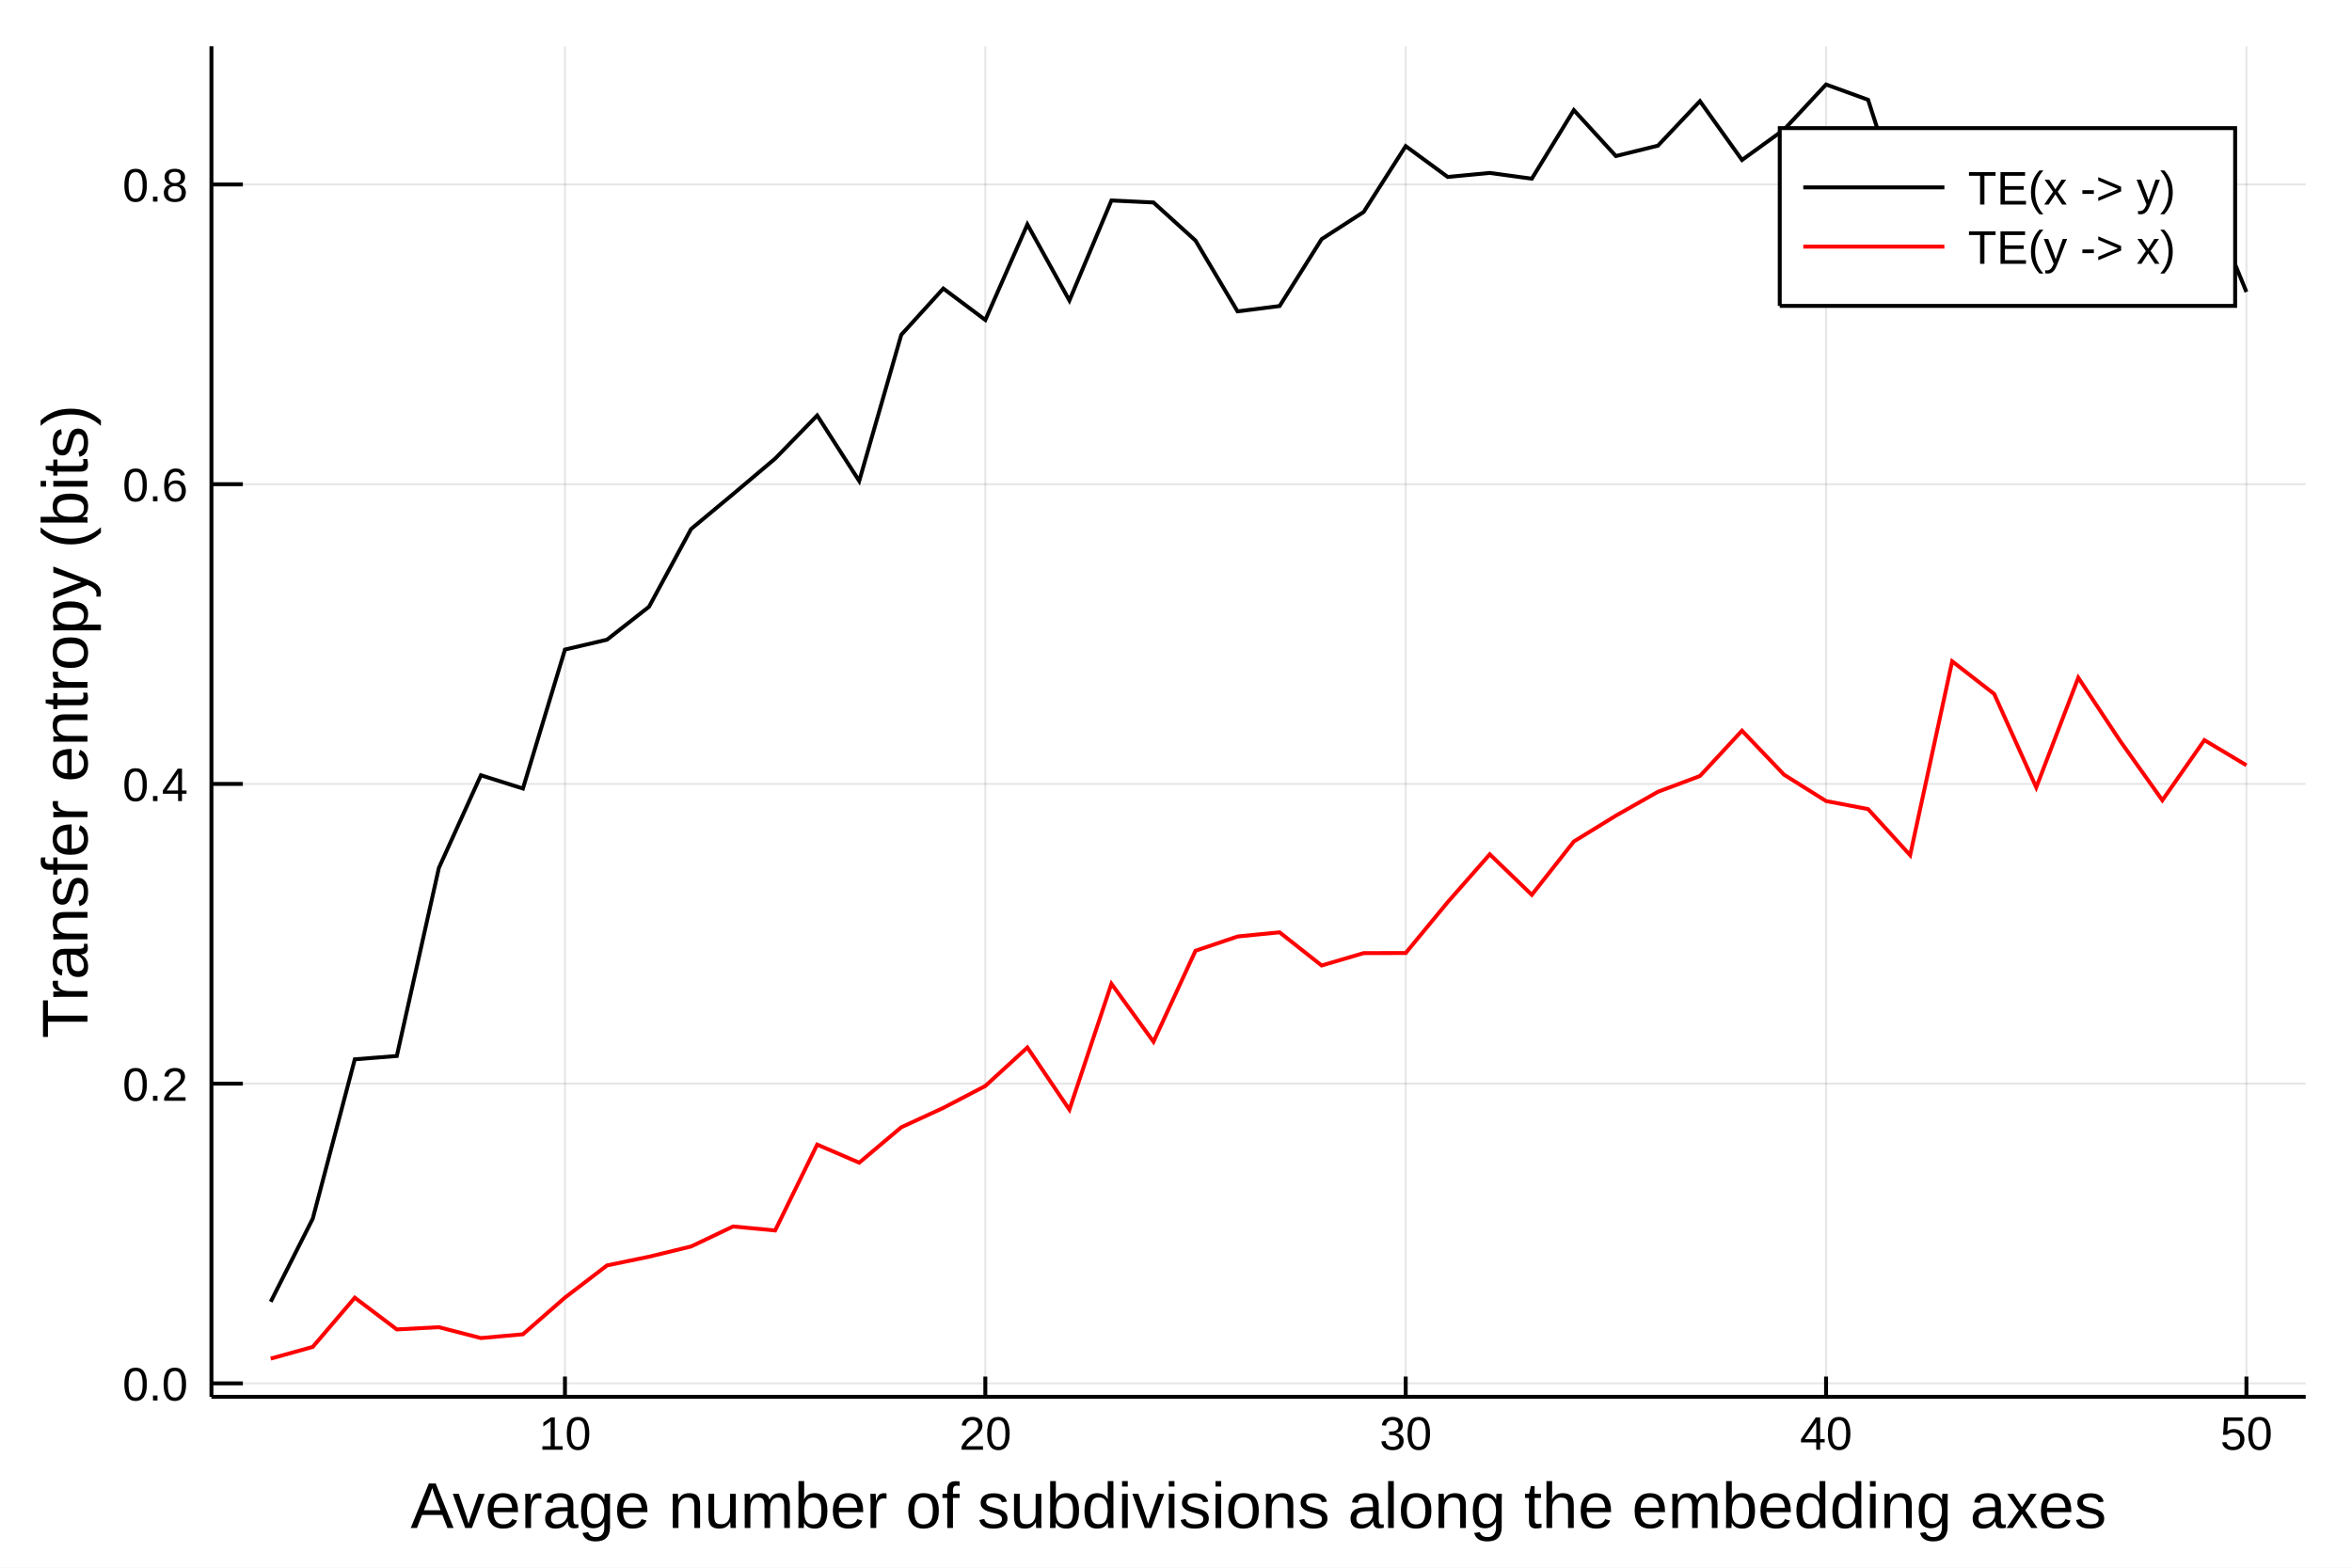
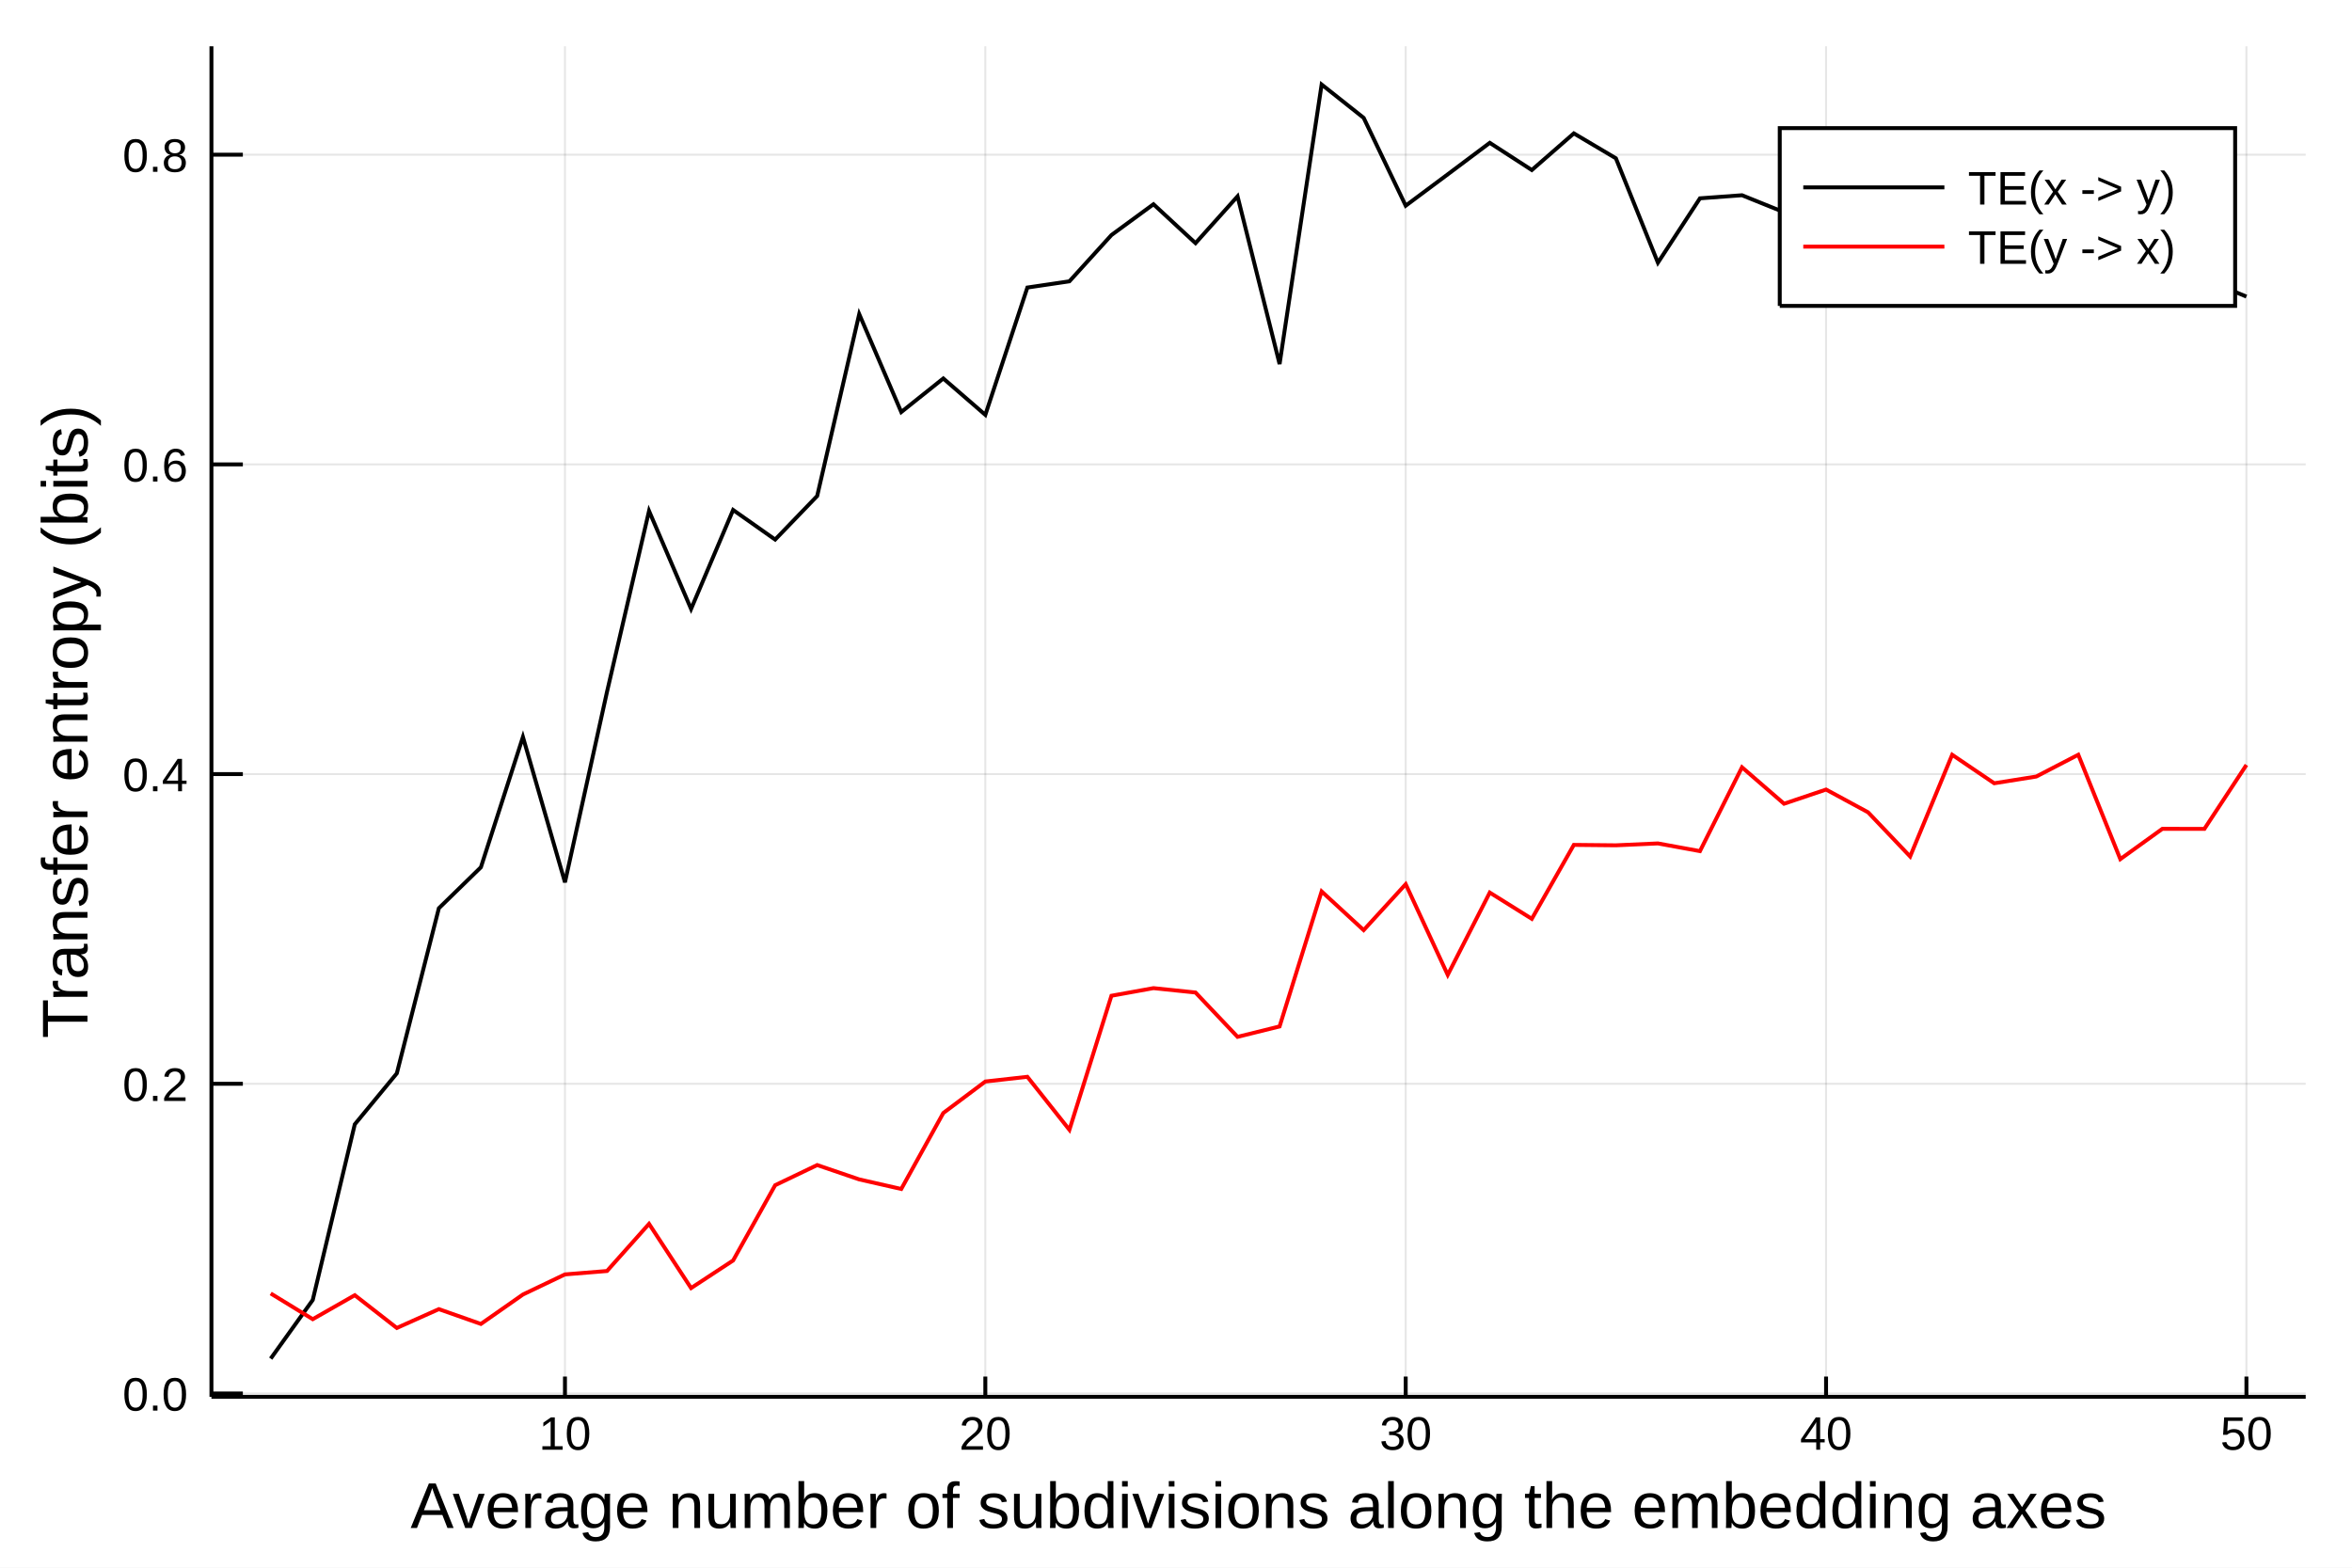
<svg xmlns="http://www.w3.org/2000/svg" width="600" height="400" viewBox="0 0 2400 1600">
  <defs>
-     <clipPath id="clip8400">
+     <clipPath id="clip4500">
      <rect x="0" y="0" width="2400" height="1600" />
    </clipPath>
  </defs>
-   <polygon clip-path="url(#clip8400)" points=" 0,1600 2400,1600 2400,0 0,0    " fill="#ffffff" fill-rule="evenodd" fill-opacity="1" />
+   <path clip-path="url(#clip4500)" d=" M0 1600 L2400 1600 L2400 0 L0 0  Z   " fill="#ffffff" fill-rule="evenodd" fill-opacity="1" />
  <defs>
-     <clipPath id="clip8401">
+     <clipPath id="clip4501">
      <rect x="480" y="0" width="1681" height="1600" />
    </clipPath>
  </defs>
-   <polygon clip-path="url(#clip8400)" points=" 215.754,1425.62 2352.76,1425.62 2352.76,47.244 215.754,47.244    " fill="#ffffff" fill-rule="evenodd" fill-opacity="1" />
+   <path clip-path="url(#clip4500)" d=" M215.754 1425.62 L2352.76 1425.62 L2352.76 47.244 L215.754 47.244  Z   " fill="#ffffff" fill-rule="evenodd" fill-opacity="1" />
  <defs>
-     <clipPath id="clip8402">
+     <clipPath id="clip4502">
      <rect x="215" y="47" width="2138" height="1379" />
    </clipPath>
  </defs>
-   <polyline clip-path="url(#clip8402)" style="stroke:#000000; stroke-width:2; stroke-opacity:0.1; fill:none" points="   576.496,1425.62 576.496,47.244    " />
-   <polyline clip-path="url(#clip8402)" style="stroke:#000000; stroke-width:2; stroke-opacity:0.1; fill:none" points="   1005.44,1425.62 1005.44,47.244    " />
-   <polyline clip-path="url(#clip8402)" style="stroke:#000000; stroke-width:2; stroke-opacity:0.1; fill:none" points="   1434.39,1425.62 1434.39,47.244    " />
-   <polyline clip-path="url(#clip8402)" style="stroke:#000000; stroke-width:2; stroke-opacity:0.1; fill:none" points="   1863.33,1425.62 1863.33,47.244    " />
-   <polyline clip-path="url(#clip8402)" style="stroke:#000000; stroke-width:2; stroke-opacity:0.1; fill:none" points="   2292.27,1425.62 2292.27,47.244    " />
-   <polyline clip-path="url(#clip8402)" style="stroke:#000000; stroke-width:2; stroke-opacity:0.1; fill:none" points="   215.754,1411.88 2352.76,1411.88    " />
-   <polyline clip-path="url(#clip8402)" style="stroke:#000000; stroke-width:2; stroke-opacity:0.1; fill:none" points="   215.754,1105.98 2352.76,1105.98    " />
-   <polyline clip-path="url(#clip8402)" style="stroke:#000000; stroke-width:2; stroke-opacity:0.1; fill:none" points="   215.754,800.076 2352.76,800.076    " />
-   <polyline clip-path="url(#clip8402)" style="stroke:#000000; stroke-width:2; stroke-opacity:0.1; fill:none" points="   215.754,494.172 2352.76,494.172    " />
-   <polyline clip-path="url(#clip8402)" style="stroke:#000000; stroke-width:2; stroke-opacity:0.1; fill:none" points="   215.754,188.268 2352.76,188.268    " />
-   <polyline clip-path="url(#clip8400)" style="stroke:#000000; stroke-width:4; stroke-opacity:1; fill:none" points="   215.754,1425.62 2352.76,1425.62    " />
-   <polyline clip-path="url(#clip8400)" style="stroke:#000000; stroke-width:4; stroke-opacity:1; fill:none" points="   215.754,1425.62 215.754,47.244    " />
-   <polyline clip-path="url(#clip8400)" style="stroke:#000000; stroke-width:4; stroke-opacity:1; fill:none" points="   576.496,1425.62 576.496,1404.94    " />
-   <polyline clip-path="url(#clip8400)" style="stroke:#000000; stroke-width:4; stroke-opacity:1; fill:none" points="   1005.44,1425.62 1005.44,1404.94    " />
-   <polyline clip-path="url(#clip8400)" style="stroke:#000000; stroke-width:4; stroke-opacity:1; fill:none" points="   1434.39,1425.62 1434.39,1404.94    " />
-   <polyline clip-path="url(#clip8400)" style="stroke:#000000; stroke-width:4; stroke-opacity:1; fill:none" points="   1863.33,1425.62 1863.33,1404.94    " />
-   <polyline clip-path="url(#clip8400)" style="stroke:#000000; stroke-width:4; stroke-opacity:1; fill:none" points="   2292.27,1425.62 2292.27,1404.94    " />
-   <polyline clip-path="url(#clip8400)" style="stroke:#000000; stroke-width:4; stroke-opacity:1; fill:none" points="   215.754,1411.88 247.809,1411.88    " />
-   <polyline clip-path="url(#clip8400)" style="stroke:#000000; stroke-width:4; stroke-opacity:1; fill:none" points="   215.754,1105.98 247.809,1105.98    " />
-   <polyline clip-path="url(#clip8400)" style="stroke:#000000; stroke-width:4; stroke-opacity:1; fill:none" points="   215.754,800.076 247.809,800.076    " />
-   <polyline clip-path="url(#clip8400)" style="stroke:#000000; stroke-width:4; stroke-opacity:1; fill:none" points="   215.754,494.172 247.809,494.172    " />
-   <polyline clip-path="url(#clip8400)" style="stroke:#000000; stroke-width:4; stroke-opacity:1; fill:none" points="   215.754,188.268 247.809,188.268    " />
-   <g clip-path="url(#clip8400)">
+   <polyline clip-path="url(#clip4502)" style="stroke:#000000; stroke-width:2; stroke-opacity:0.1; fill:none" points="   576.496,1425.62 576.496,47.244    " />
+   <polyline clip-path="url(#clip4502)" style="stroke:#000000; stroke-width:2; stroke-opacity:0.1; fill:none" points="   1005.44,1425.62 1005.44,47.244    " />
+   <polyline clip-path="url(#clip4502)" style="stroke:#000000; stroke-width:2; stroke-opacity:0.1; fill:none" points="   1434.39,1425.62 1434.39,47.244    " />
+   <polyline clip-path="url(#clip4502)" style="stroke:#000000; stroke-width:2; stroke-opacity:0.1; fill:none" points="   1863.33,1425.62 1863.33,47.244    " />
+   <polyline clip-path="url(#clip4502)" style="stroke:#000000; stroke-width:2; stroke-opacity:0.1; fill:none" points="   2292.27,1425.62 2292.27,47.244    " />
+   <polyline clip-path="url(#clip4502)" style="stroke:#000000; stroke-width:2; stroke-opacity:0.1; fill:none" points="   215.754,1422.2 2352.76,1422.2    " />
+   <polyline clip-path="url(#clip4502)" style="stroke:#000000; stroke-width:2; stroke-opacity:0.1; fill:none" points="   215.754,1106.12 2352.76,1106.12    " />
+   <polyline clip-path="url(#clip4502)" style="stroke:#000000; stroke-width:2; stroke-opacity:0.1; fill:none" points="   215.754,790.043 2352.76,790.043    " />
+   <polyline clip-path="url(#clip4502)" style="stroke:#000000; stroke-width:2; stroke-opacity:0.1; fill:none" points="   215.754,473.963 2352.76,473.963    " />
+   <polyline clip-path="url(#clip4502)" style="stroke:#000000; stroke-width:2; stroke-opacity:0.1; fill:none" points="   215.754,157.882 2352.76,157.882    " />
+   <polyline clip-path="url(#clip4500)" style="stroke:#000000; stroke-width:4; stroke-opacity:1; fill:none" points="   215.754,1425.62 2352.76,1425.62    " />
+   <polyline clip-path="url(#clip4500)" style="stroke:#000000; stroke-width:4; stroke-opacity:1; fill:none" points="   215.754,1425.62 215.754,47.244    " />
+   <polyline clip-path="url(#clip4500)" style="stroke:#000000; stroke-width:4; stroke-opacity:1; fill:none" points="   576.496,1425.62 576.496,1404.94    " />
+   <polyline clip-path="url(#clip4500)" style="stroke:#000000; stroke-width:4; stroke-opacity:1; fill:none" points="   1005.44,1425.62 1005.44,1404.94    " />
+   <polyline clip-path="url(#clip4500)" style="stroke:#000000; stroke-width:4; stroke-opacity:1; fill:none" points="   1434.39,1425.62 1434.39,1404.94    " />
+   <polyline clip-path="url(#clip4500)" style="stroke:#000000; stroke-width:4; stroke-opacity:1; fill:none" points="   1863.33,1425.62 1863.33,1404.94    " />
+   <polyline clip-path="url(#clip4500)" style="stroke:#000000; stroke-width:4; stroke-opacity:1; fill:none" points="   2292.27,1425.62 2292.27,1404.94    " />
+   <polyline clip-path="url(#clip4500)" style="stroke:#000000; stroke-width:4; stroke-opacity:1; fill:none" points="   215.754,1422.2 247.809,1422.2    " />
+   <polyline clip-path="url(#clip4500)" style="stroke:#000000; stroke-width:4; stroke-opacity:1; fill:none" points="   215.754,1106.12 247.809,1106.12    " />
+   <polyline clip-path="url(#clip4500)" style="stroke:#000000; stroke-width:4; stroke-opacity:1; fill:none" points="   215.754,790.043 247.809,790.043    " />
+   <polyline clip-path="url(#clip4500)" style="stroke:#000000; stroke-width:4; stroke-opacity:1; fill:none" points="   215.754,473.963 247.809,473.963    " />
+   <polyline clip-path="url(#clip4500)" style="stroke:#000000; stroke-width:4; stroke-opacity:1; fill:none" points="   215.754,157.882 247.809,157.882    " />
+   <g clip-path="url(#clip4500)">
    <text style="fill:#000000; fill-opacity:1; font-family:Arial,Helvetica Neue,Helvetica,sans-serif; font-size:48px; text-anchor:middle;" transform="rotate(0, 576.496, 1479.62)" x="576.496" y="1479.62">10</text>
  </g>
-   <g clip-path="url(#clip8400)">
+   <g clip-path="url(#clip4500)">
    <text style="fill:#000000; fill-opacity:1; font-family:Arial,Helvetica Neue,Helvetica,sans-serif; font-size:48px; text-anchor:middle;" transform="rotate(0, 1005.44, 1479.62)" x="1005.44" y="1479.62">20</text>
  </g>
-   <g clip-path="url(#clip8400)">
+   <g clip-path="url(#clip4500)">
    <text style="fill:#000000; fill-opacity:1; font-family:Arial,Helvetica Neue,Helvetica,sans-serif; font-size:48px; text-anchor:middle;" transform="rotate(0, 1434.39, 1479.62)" x="1434.39" y="1479.62">30</text>
  </g>
-   <g clip-path="url(#clip8400)">
+   <g clip-path="url(#clip4500)">
    <text style="fill:#000000; fill-opacity:1; font-family:Arial,Helvetica Neue,Helvetica,sans-serif; font-size:48px; text-anchor:middle;" transform="rotate(0, 1863.33, 1479.62)" x="1863.33" y="1479.62">40</text>
  </g>
-   <g clip-path="url(#clip8400)">
+   <g clip-path="url(#clip4500)">
    <text style="fill:#000000; fill-opacity:1; font-family:Arial,Helvetica Neue,Helvetica,sans-serif; font-size:48px; text-anchor:middle;" transform="rotate(0, 2292.27, 1479.62)" x="2292.27" y="1479.62">50</text>
  </g>
-   <g clip-path="url(#clip8400)">
-     <text style="fill:#000000; fill-opacity:1; font-family:Arial,Helvetica Neue,Helvetica,sans-serif; font-size:48px; text-anchor:end;" transform="rotate(0, 191.754, 1429.38)" x="191.754" y="1429.38">0.0</text>
+   <g clip-path="url(#clip4500)">
+     <text style="fill:#000000; fill-opacity:1; font-family:Arial,Helvetica Neue,Helvetica,sans-serif; font-size:48px; text-anchor:end;" transform="rotate(0, 191.754, 1439.7)" x="191.754" y="1439.7">0.0</text>
  </g>
-   <g clip-path="url(#clip8400)">
-     <text style="fill:#000000; fill-opacity:1; font-family:Arial,Helvetica Neue,Helvetica,sans-serif; font-size:48px; text-anchor:end;" transform="rotate(0, 191.754, 1123.48)" x="191.754" y="1123.48">0.2</text>
+   <g clip-path="url(#clip4500)">
+     <text style="fill:#000000; fill-opacity:1; font-family:Arial,Helvetica Neue,Helvetica,sans-serif; font-size:48px; text-anchor:end;" transform="rotate(0, 191.754, 1123.62)" x="191.754" y="1123.62">0.2</text>
  </g>
-   <g clip-path="url(#clip8400)">
-     <text style="fill:#000000; fill-opacity:1; font-family:Arial,Helvetica Neue,Helvetica,sans-serif; font-size:48px; text-anchor:end;" transform="rotate(0, 191.754, 817.576)" x="191.754" y="817.576">0.4</text>
+   <g clip-path="url(#clip4500)">
+     <text style="fill:#000000; fill-opacity:1; font-family:Arial,Helvetica Neue,Helvetica,sans-serif; font-size:48px; text-anchor:end;" transform="rotate(0, 191.754, 807.543)" x="191.754" y="807.543">0.4</text>
  </g>
-   <g clip-path="url(#clip8400)">
-     <text style="fill:#000000; fill-opacity:1; font-family:Arial,Helvetica Neue,Helvetica,sans-serif; font-size:48px; text-anchor:end;" transform="rotate(0, 191.754, 511.672)" x="191.754" y="511.672">0.6</text>
+   <g clip-path="url(#clip4500)">
+     <text style="fill:#000000; fill-opacity:1; font-family:Arial,Helvetica Neue,Helvetica,sans-serif; font-size:48px; text-anchor:end;" transform="rotate(0, 191.754, 491.463)" x="191.754" y="491.463">0.6</text>
  </g>
-   <g clip-path="url(#clip8400)">
-     <text style="fill:#000000; fill-opacity:1; font-family:Arial,Helvetica Neue,Helvetica,sans-serif; font-size:48px; text-anchor:end;" transform="rotate(0, 191.754, 205.768)" x="191.754" y="205.768">0.8</text>
+   <g clip-path="url(#clip4500)">
+     <text style="fill:#000000; fill-opacity:1; font-family:Arial,Helvetica Neue,Helvetica,sans-serif; font-size:48px; text-anchor:end;" transform="rotate(0, 191.754, 175.382)" x="191.754" y="175.382">0.8</text>
  </g>
-   <g clip-path="url(#clip8400)">
+   <g clip-path="url(#clip4500)">
    <text style="fill:#000000; fill-opacity:1; font-family:Arial,Helvetica Neue,Helvetica,sans-serif; font-size:66px; text-anchor:middle;" transform="rotate(0, 1284.25, 1559.48)" x="1284.25" y="1559.48">Average number of subdivisions along the embedding axes</text>
  </g>
-   <g clip-path="url(#clip8400)">
+   <g clip-path="url(#clip4500)">
    <text style="fill:#000000; fill-opacity:1; font-family:Arial,Helvetica Neue,Helvetica,sans-serif; font-size:66px; text-anchor:middle;" transform="rotate(-90, 89.2861, 736.431)" x="89.286" y="736.431">Transfer entropy (bits)</text>
  </g>
-   <polyline clip-path="url(#clip8402)" style="stroke:#000000; stroke-width:4; stroke-opacity:1; fill:none" points="   276.235,1328.6 319.13,1243.79 362.024,1081.14 404.919,1077.75 447.813,885.857 490.708,791.241 533.602,804.789 576.496,662.948 619.391,652.872 662.285,619.225    705.18,539.91 748.074,504.254 790.969,468.038 833.863,424.035 876.758,490.882 919.652,341.723 962.547,294.478 1005.44,326.554 1048.34,229.056 1091.23,306.683    1134.12,204.619 1177.02,206.653 1219.91,245.516 1262.81,317.77 1305.7,312.359 1348.6,244.054 1391.49,216.358 1434.39,149.13 1477.28,180.609 1520.17,176.498    1563.07,182.36 1605.96,112.4 1648.86,159.27 1691.75,148.669 1734.65,103.258 1777.54,163.288 1820.44,132.27 1863.33,86.255 1906.22,101.859 1949.12,235.484    1992.01,176.711 2034.91,224.3 2077.8,235.759 2120.7,200.475 2163.59,206.303 2206.49,263.801 2249.38,193.319 2292.27,297.955    " />
-   <polyline clip-path="url(#clip8402)" style="stroke:#ff0000; stroke-width:4; stroke-opacity:1; fill:none" points="   276.235,1386.61 319.13,1374.67 362.024,1324.44 404.919,1356.82 447.813,1354.55 490.708,1365.64 533.602,1361.79 576.496,1324.34 619.391,1291.51 662.285,1282.6    705.18,1272.17 748.074,1251.75 790.969,1255.82 833.863,1168.19 876.758,1186.64 919.652,1150.5 962.547,1130.75 1005.44,1108.35 1048.34,1069.1 1091.23,1132.54    1134.12,1004.04 1177.02,1063.17 1219.91,970.344 1262.81,955.82 1305.7,951.538 1348.6,985.38 1391.49,972.762 1434.39,972.661 1477.28,920.706 1520.17,871.927    1563.07,913.255 1605.96,858.849 1648.86,832.47 1691.75,808.124 1734.65,792.014 1777.54,745.738 1820.44,790.659 1863.33,817.546 1906.22,825.781 1949.12,872.795    1992.01,674.942 2034.91,708.261 2077.8,803.646 2120.7,691.666 2163.59,756.455 2206.49,816.778 2249.38,755.38 2292.27,781.053    " />
-   <polygon clip-path="url(#clip8400)" points=" 1816.07,312.204 2280.76,312.204 2280.76,130.764 1816.07,130.764    " fill="#ffffff" fill-rule="evenodd" fill-opacity="1" />
-   <polyline clip-path="url(#clip8400)" style="stroke:#000000; stroke-width:4; stroke-opacity:1; fill:none" points="   1816.07,312.204 2280.76,312.204 2280.76,130.764 1816.07,130.764 1816.07,312.204    " />
-   <polyline clip-path="url(#clip8400)" style="stroke:#000000; stroke-width:4; stroke-opacity:1; fill:none" points="   1840.07,191.244 1984.07,191.244    " />
-   <g clip-path="url(#clip8400)">
+   <polyline clip-path="url(#clip4502)" style="stroke:#000000; stroke-width:4; stroke-opacity:1; fill:none" points="   276.235,1386.61 319.13,1326.77 362.024,1147.49 404.919,1095.48 447.813,926.948 490.708,885.148 533.602,752.158 576.496,900.505 619.391,706.115 662.285,521.488    705.18,621.526 748.074,520.475 790.969,550.69 833.863,506.2 876.758,320.577 919.652,420.546 962.547,386.271 1005.44,423.412 1048.34,293.462 1091.23,287.116    1134.12,239.897 1177.02,208.447 1219.91,248.165 1262.81,200.387 1305.7,371.552 1348.6,86.255 1391.49,120.278 1434.39,209.933 1477.28,177.936 1520.17,145.779    1563.07,173.54 1605.96,136.129 1648.86,161.546 1691.75,268.111 1734.65,202.414 1777.54,199.269 1820.44,216.587 1863.33,188.978 1906.22,237.533 1949.12,255.284    1992.01,253.13 2034.91,231.76 2077.8,287.268 2120.7,290.624 2163.59,269.713 2206.49,270.893 2249.38,285.006 2292.27,302.7    " />
+   <polyline clip-path="url(#clip4502)" style="stroke:#ff0000; stroke-width:4; stroke-opacity:1; fill:none" points="   276.235,1320.12 319.13,1346.37 362.024,1321.9 404.919,1355.33 447.813,1336.13 490.708,1351.23 533.602,1321.2 576.496,1300.68 619.391,1297.2 662.285,1249.09    705.18,1314.62 748.074,1286.46 790.969,1209.65 833.863,1189.07 876.758,1203.72 919.652,1213.48 962.547,1135.95 1005.44,1103.81 1048.34,1099 1091.23,1153.1    1134.12,1016.28 1177.02,1008.51 1219.91,1012.96 1262.81,1058.22 1305.7,1047.59 1348.6,909.811 1391.49,949.294 1434.39,902.416 1477.28,994.971 1520.17,910.978    1563.07,937.77 1605.96,862.308 1648.86,862.731 1691.75,860.812 1734.65,868.67 1777.54,783.106 1820.44,820.298 1863.33,805.828 1906.22,829.06 1949.12,874.124    1992.01,770.34 2034.91,799.404 2077.8,792.545 2120.7,770.295 2163.59,876.848 2206.49,845.911 2249.38,845.971 2292.27,780.696    " />
+   <path clip-path="url(#clip4500)" d=" M1816.07 312.204 L2280.76 312.204 L2280.76 130.764 L1816.07 130.764  Z   " fill="#ffffff" fill-rule="evenodd" fill-opacity="1" />
+   <polyline clip-path="url(#clip4500)" style="stroke:#000000; stroke-width:4; stroke-opacity:1; fill:none" points="   1816.07,312.204 2280.76,312.204 2280.76,130.764 1816.07,130.764 1816.07,312.204    " />
+   <polyline clip-path="url(#clip4500)" style="stroke:#000000; stroke-width:4; stroke-opacity:1; fill:none" points="   1840.07,191.244 1984.07,191.244    " />
+   <g clip-path="url(#clip4500)">
    <text style="fill:#000000; fill-opacity:1; font-family:Arial,Helvetica Neue,Helvetica,sans-serif; font-size:48px; text-anchor:start;" transform="rotate(0, 2008.07, 208.744)" x="2008.07" y="208.744">TE(x -&gt; y)</text>
  </g>
-   <polyline clip-path="url(#clip8400)" style="stroke:#ff0000; stroke-width:4; stroke-opacity:1; fill:none" points="   1840.07,251.724 1984.07,251.724    " />
-   <g clip-path="url(#clip8400)">
+   <polyline clip-path="url(#clip4500)" style="stroke:#ff0000; stroke-width:4; stroke-opacity:1; fill:none" points="   1840.07,251.724 1984.07,251.724    " />
+   <g clip-path="url(#clip4500)">
    <text style="fill:#000000; fill-opacity:1; font-family:Arial,Helvetica Neue,Helvetica,sans-serif; font-size:48px; text-anchor:start;" transform="rotate(0, 2008.07, 269.224)" x="2008.07" y="269.224">TE(y -&gt; x)</text>
  </g>
</svg>
